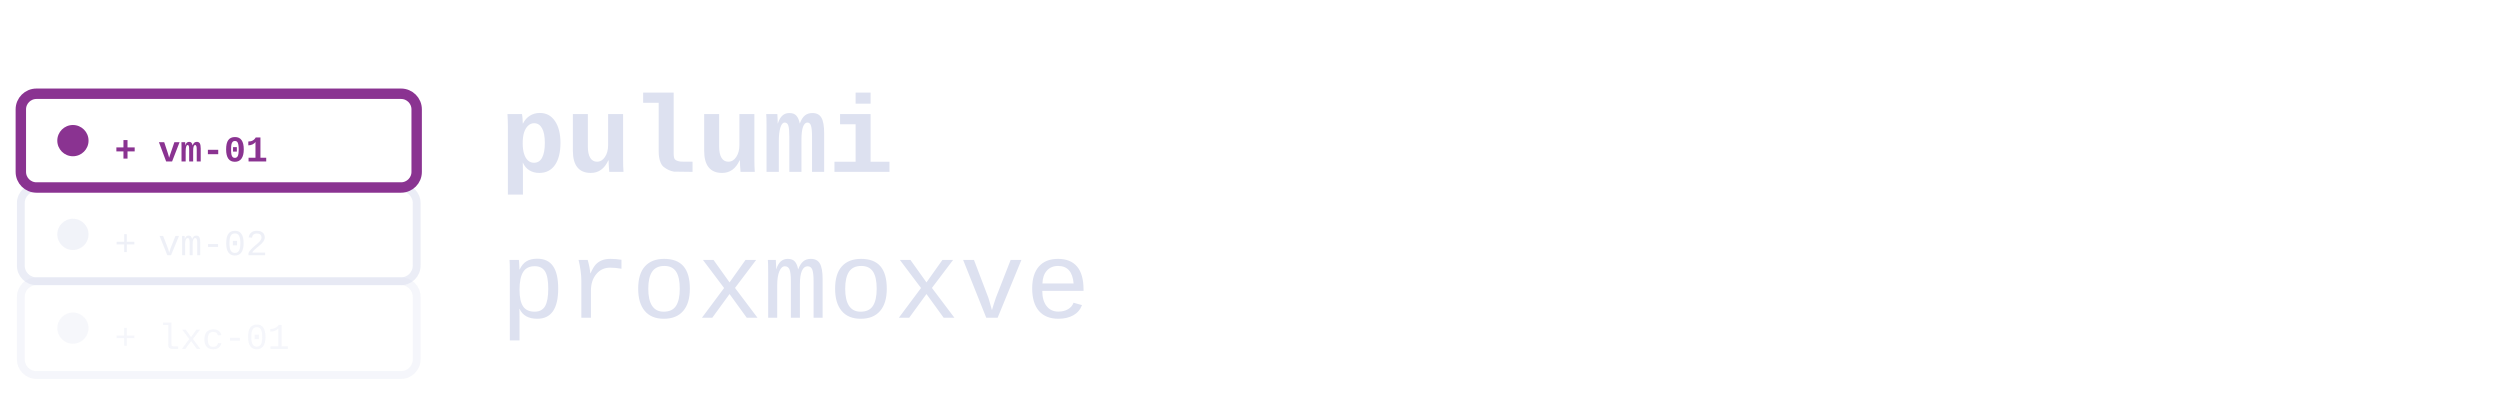
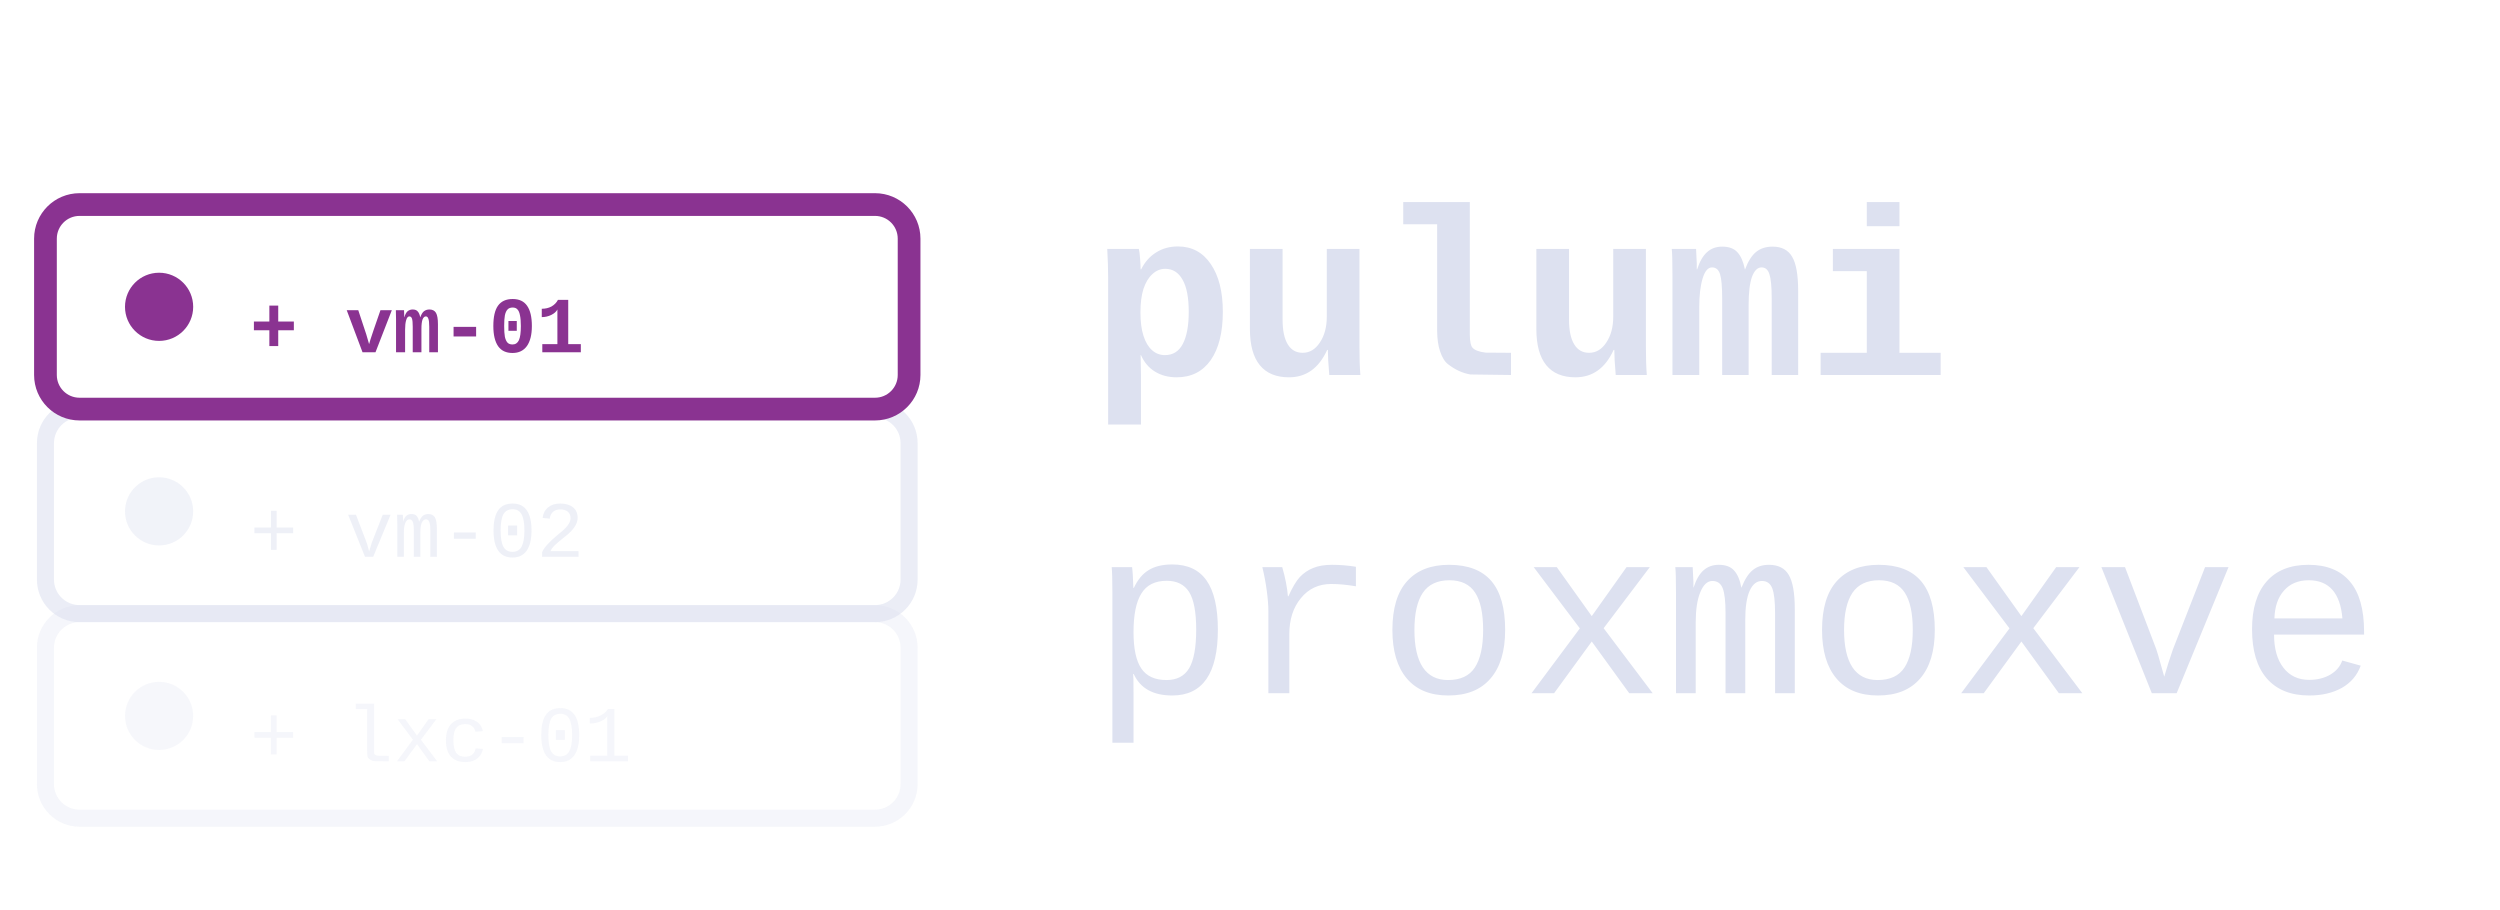
- <svg xmlns="http://www.w3.org/2000/svg" viewBox="0 0 480 80" width="480" height="80" role="img" aria-label="pulumi-proxmoxve">
+ <svg xmlns="http://www.w3.org/2000/svg" viewBox="0 0 220 80" width="220" height="80" role="img" aria-label="pulumi-proxmoxve">
  <rect x="4" y="54" width="76" height="18" rx="3" fill="none" stroke="#dde1f0" stroke-width="1.5" opacity="0.3" />
  <rect x="4" y="36" width="76" height="18" rx="3" fill="none" stroke="#dde1f0" stroke-width="1.5" opacity="0.6" />
  <rect x="4" y="18" width="76" height="18" rx="3" fill="none" stroke="#8A3391" stroke-width="2" />
  <circle cx="14" cy="27" r="3" fill="#8A3391" />
  <circle cx="14" cy="45" r="3" fill="#dde1f0" opacity="0.4" />
  <circle cx="14" cy="63" r="3" fill="#dde1f0" opacity="0.25" />
  <text x="22" y="31" style="font-family:'Courier New',Courier,monospace;font-size:7px;fill:#8A3391;font-weight:700;">+ vm-01</text>
  <text x="22" y="49" style="font-family:'Courier New',Courier,monospace;font-size:7px;fill:#dde1f0;opacity:0.5;">+ vm-02</text>
  <text x="22" y="67" style="font-family:'Courier New',Courier,monospace;font-size:7px;fill:#dde1f0;opacity:0.3;">+ lxc-01</text>
  <text x="96" y="33" style="font-family:'Courier New',Courier,monospace;font-size:21px;fill:#dde1f0;font-weight:700;">pulumi</text>
  <text x="96" y="61" style="font-family:'Courier New',Courier,monospace;font-size:21px;fill:#dde1f0;font-weight:400;">proxmoxve</text>
</svg>
